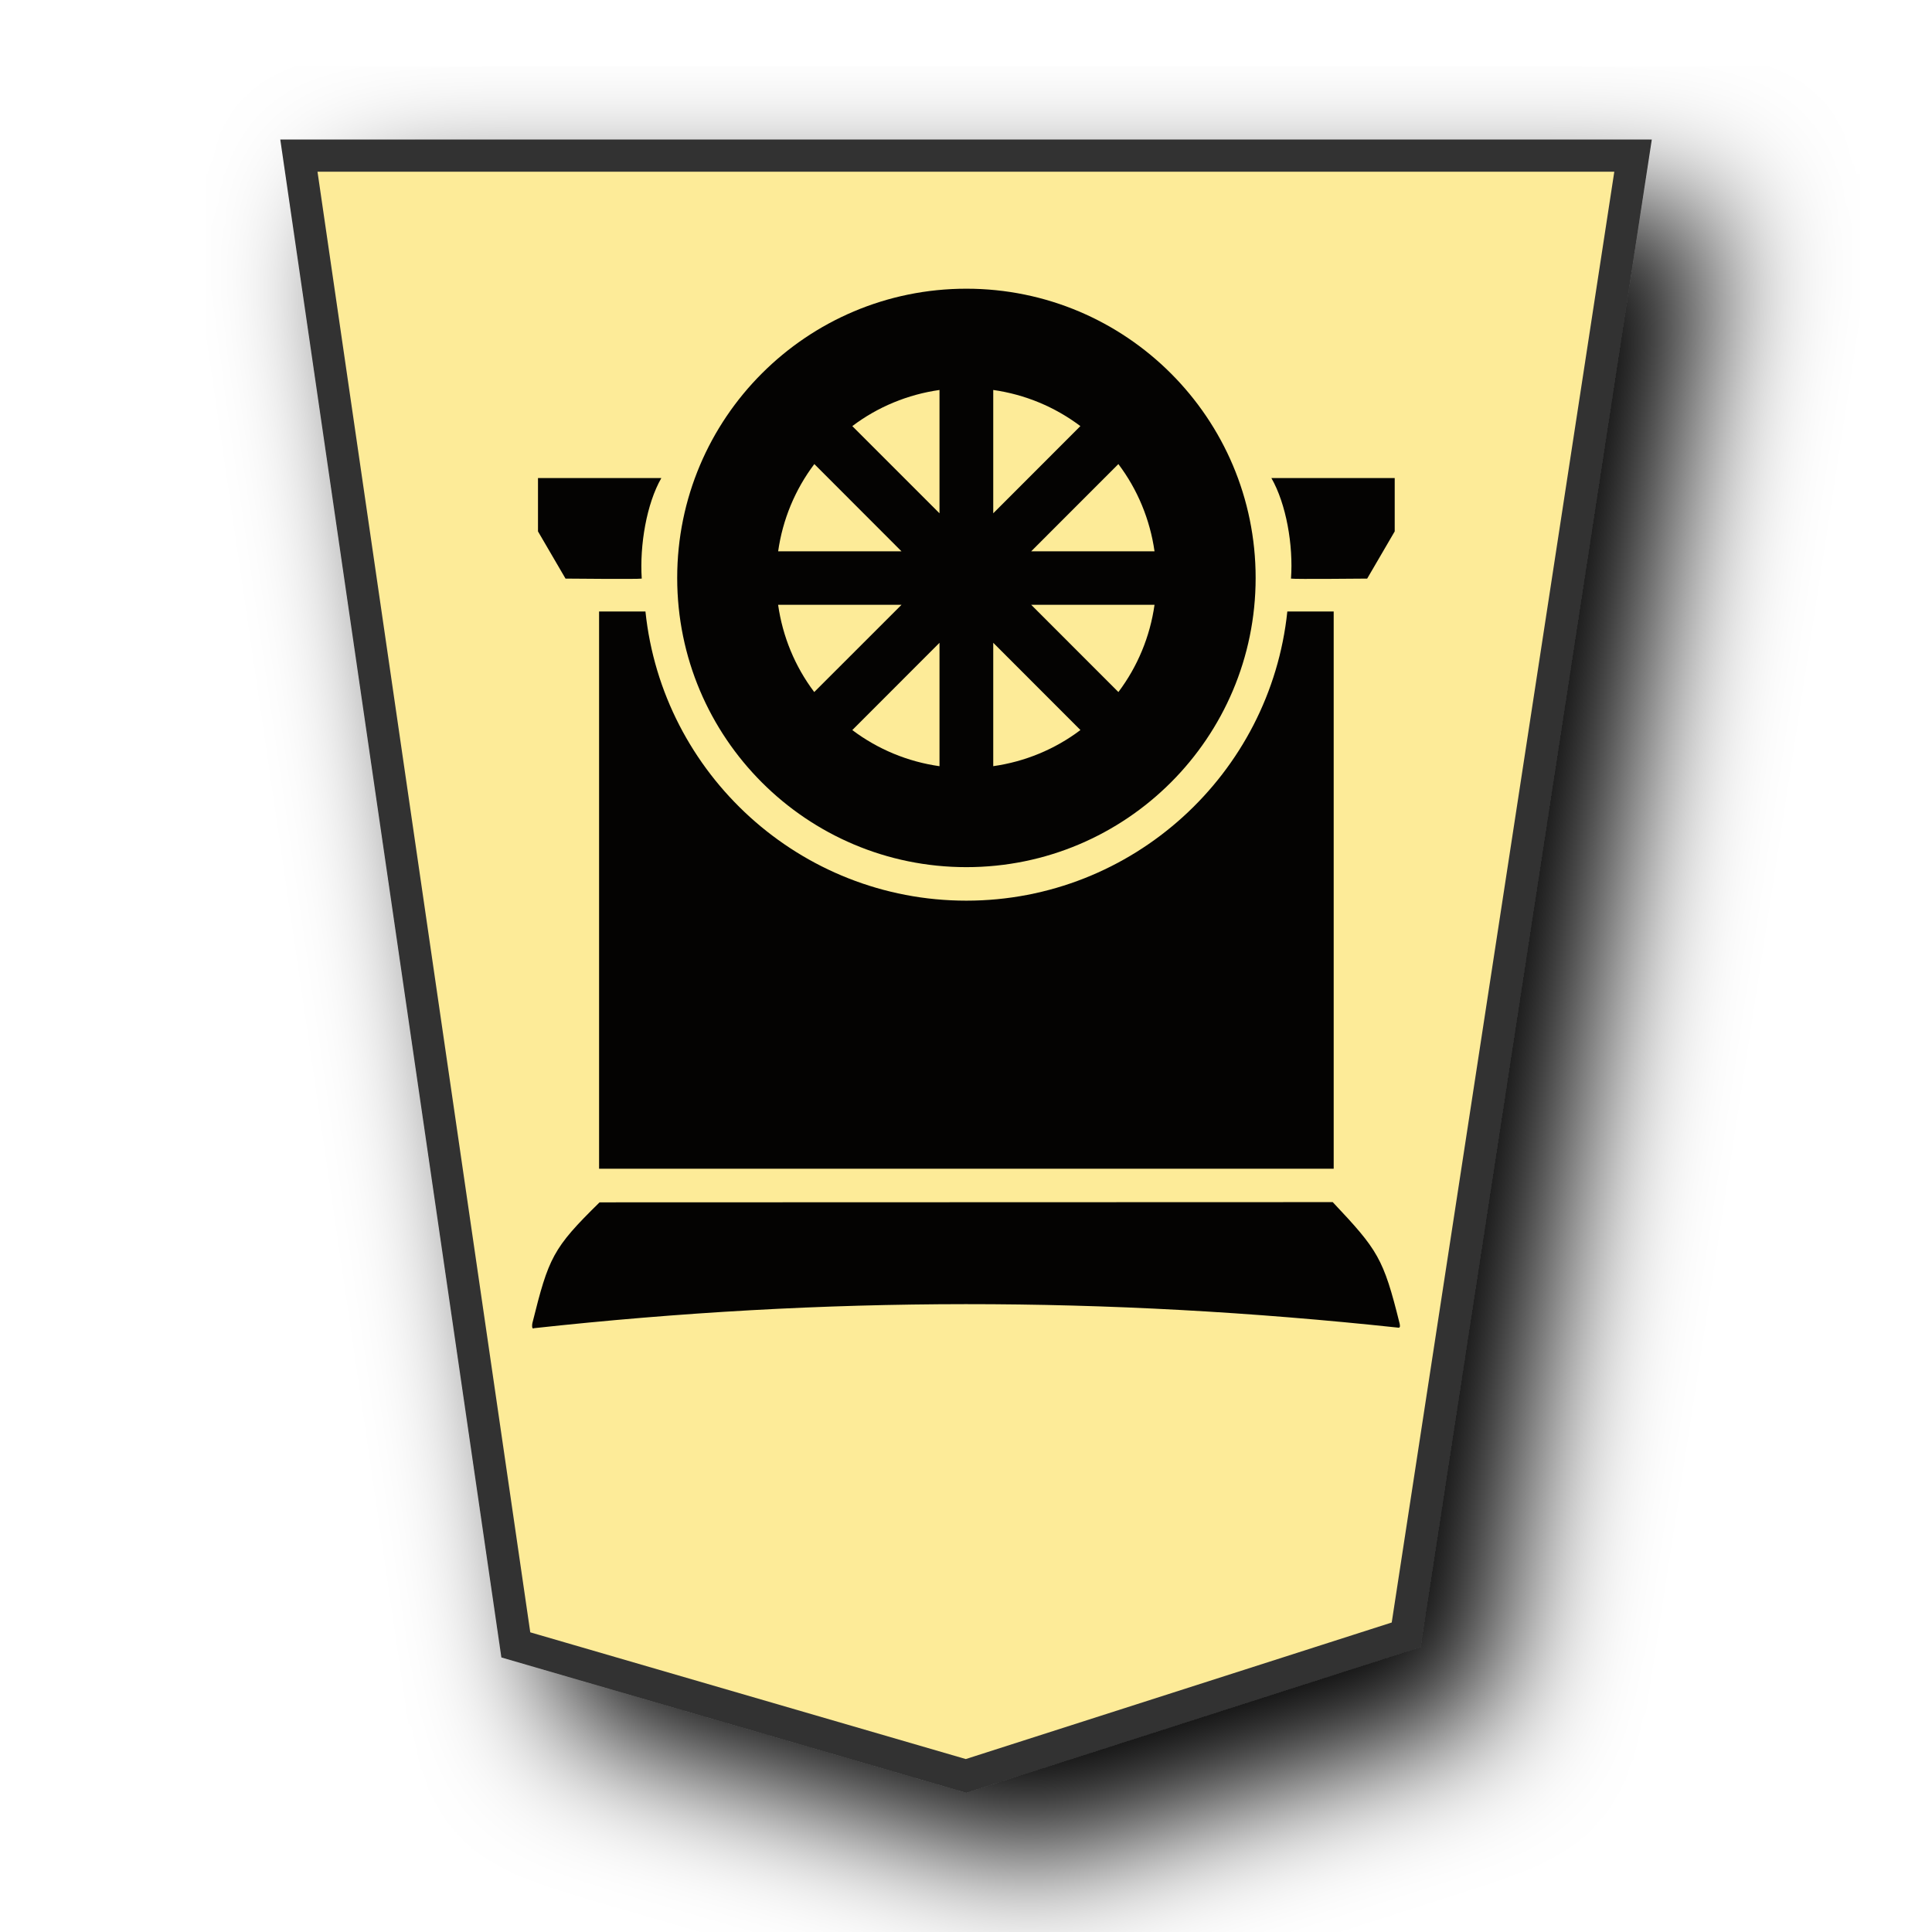
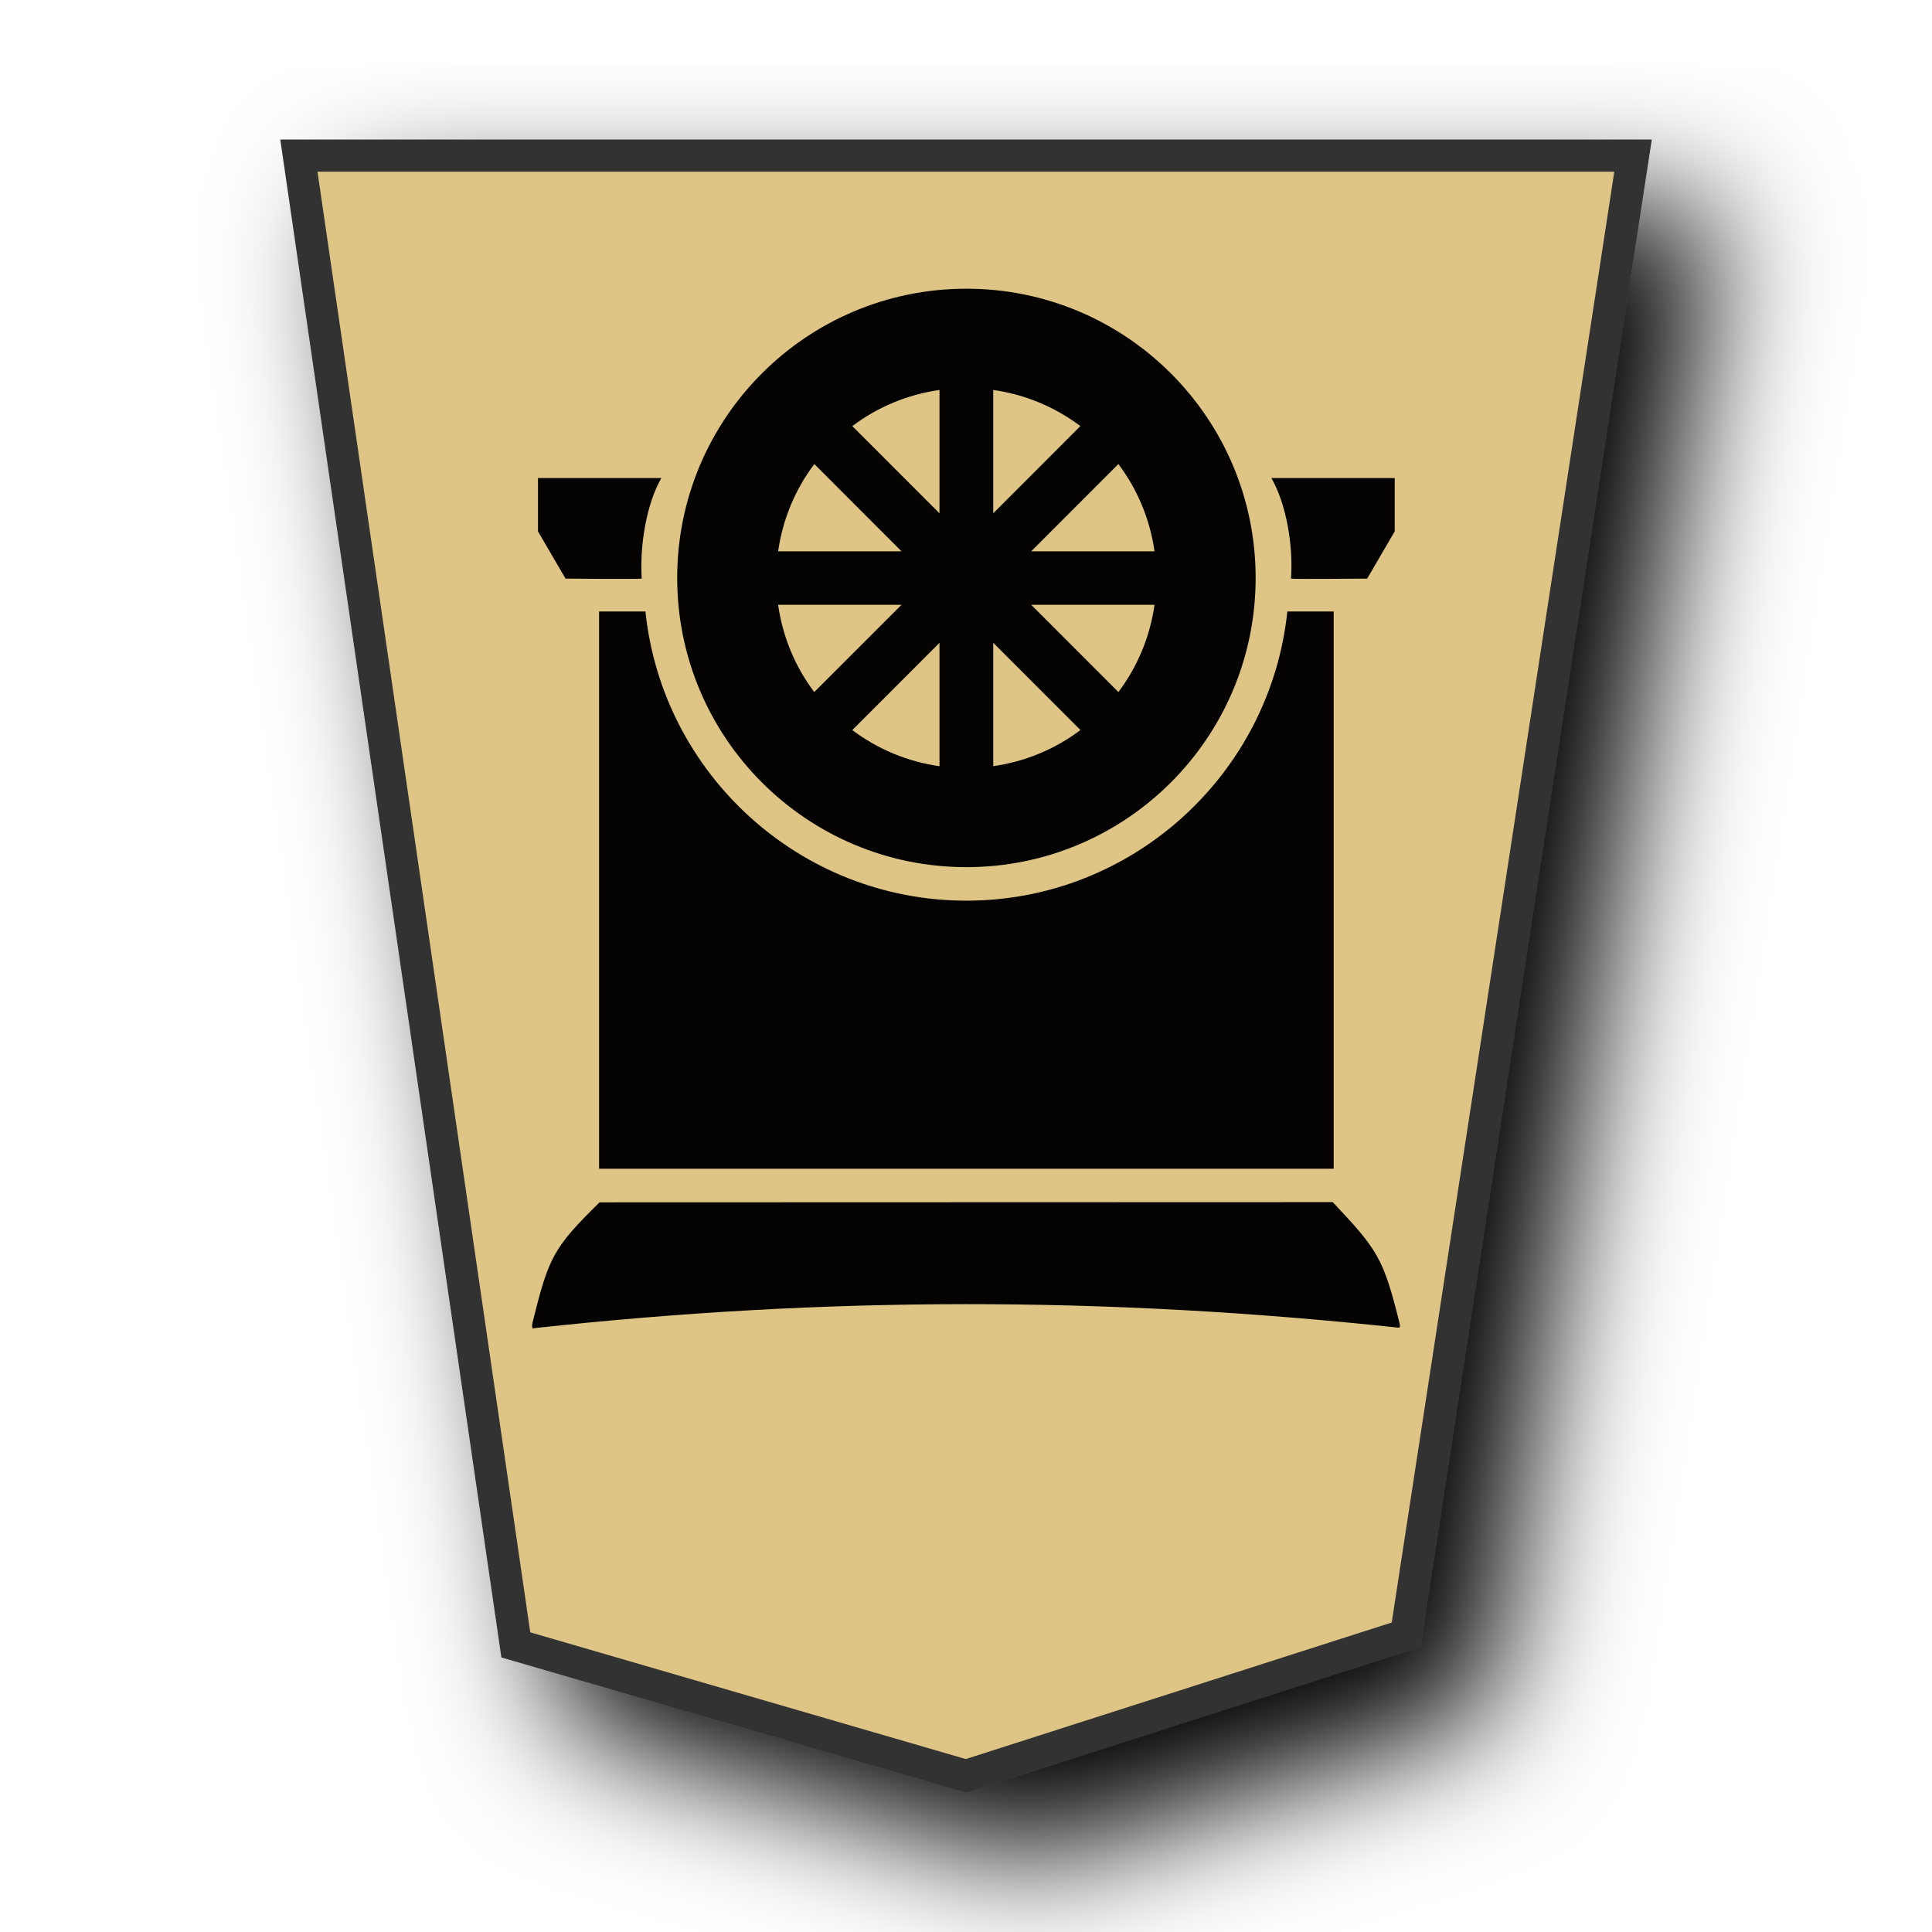
<svg xmlns="http://www.w3.org/2000/svg" viewBox="0 0 60 60" version="1.1" id="svg23">
  <defs id="defs1">
-     <filter id="1HI_svg__a" x="-0.119" y="-0.098" width="1.289" height="1.238">
+     <filter id="1HI_svg__a" x="-0.133" y="-0.108" width="1.317" height="1.258">
      <feGaussianBlur in="SourceAlpha" result="blur" stdDeviation="2" id="feGaussianBlur1" />
      <feOffset dx="2" dy="2" result="offsetBlur" id="feOffset1" />
      <feBlend in="SourceGraphic" in2="offsetBlur" id="feBlend1" />
    </filter>
    <filter id="0HI_svg__a" x="-0.12" y="-0.1" width="1.29" height="1.241">
      <feGaussianBlur in="SourceAlpha" result="blur" stdDeviation="2" id="feGaussianBlur1-5" />
      <feOffset dx="2" dy="2" result="offsetBlur" id="feOffset1-0" />
      <feBlend in="SourceGraphic" in2="offsetBlur" id="feBlend1-2" mode="normal" />
    </filter>
  </defs>
  <g fill="#fdd3e3" filter="url(#1HI_svg__a)" transform="translate(-102.587 -25.906)scale(1.03094)" id="g1">
-     <path fill="#fdeb98" d="m 141.866,74.375 6.836,-44.558 h -40.19 l 6.535,44.862 13.561,3.946 z" id="path1" style="stroke:#333333;stroke-width:0.97;stroke-dasharray:none" />
+     <path fill="#fdeb98" d="m 141.866,74.375 6.836,-44.558 h -40.19 l 6.535,44.862 13.561,3.946 z" id="path1" style="stroke:#333333;stroke-width:0.97;stroke-dasharray:none;fill:#dfc585;fill-opacity:1" />
  </g>
  <path id="path23-4" style="opacity:0.99;fill:#020101;fill-opacity:1;stroke:none;stroke-width:0.676px;stroke-linecap:butt;stroke-linejoin:round;stroke-opacity:1" d="m 16.573,41.25 v -8.55e-4 c 9.096,-0.994 17.735,-0.994 26.857,-0.017 0.067,0.007 0.045,-0.09 0.034,-0.139 -0.502,-2.022 -0.673,-2.272 -2.075,-3.76 l -22.769,0.007 c -1.455,1.427 -1.58,1.715 -2.086,3.749 -0.011,0.057 -0.022,0.171 0.033,0.171 z M 41.419,36.296 V 18.99 h -1.44 c -0.524,5.036 -4.797,8.981 -9.968,8.981 -5.172,0 -9.443,-3.945 -9.966,-8.981 h -1.44 v 17.306 z m -11.407,-9.366 c 4.96,6.41e-4 8.982,-4.021 8.983,-8.981 6.41e-4,-4.961 -4.022,-8.983 -8.983,-8.983 -4.96,2.14e-4 -8.982,4.022 -8.981,8.983 2.1e-4,4.96 4.021,8.981 8.981,8.981 z m 0.834,-3.135 v -3.833 l 2.708,2.71 c -0.791,0.598 -1.726,0.983 -2.708,1.122 z m -1.669,0 c -0.983,-0.139 -1.914,-0.524 -2.708,-1.122 l 2.708,-2.71 z m 5.556,-2.303 -2.709,-2.71 h 3.831 c -0.139,0.983 -0.524,1.915 -1.122,2.71 z m -9.446,0 c -0.598,-0.791 -0.983,-1.727 -1.122,-2.71 h 3.833 z m 16.033,-3.515 c 0.577,-0.003 1.139,-0.008 1.139,-0.008 l 0.855,-1.466 v -1.657 h -3.83 c 0.46,0.802 0.684,2.086 0.609,3.123 0.056,0.012 0.652,0.011 1.226,0.008 z m -22.617,0 c 0.577,0.003 1.168,0.003 1.226,-0.008 h 7.5e-4 c -0.067,-1.037 0.15,-2.325 0.609,-3.123 h -3.831 v 1.657 l 0.855,1.466 c 0,0 0.566,0.005 1.139,0.008 z m 17.152,-0.855 h -3.831 l 2.708,-2.71 c 0.598,0.791 0.983,1.727 1.123,2.71 z m -7.858,0 h -3.831 c 0.139,-0.983 0.524,-1.916 1.124,-2.71 z m 2.849,-1.181 v -3.83 c 0.983,0.139 1.913,0.524 2.706,1.122 z m -1.669,0 -2.708,-2.708 c 0.791,-0.598 1.726,-0.983 2.708,-1.122 z" />
</svg>
